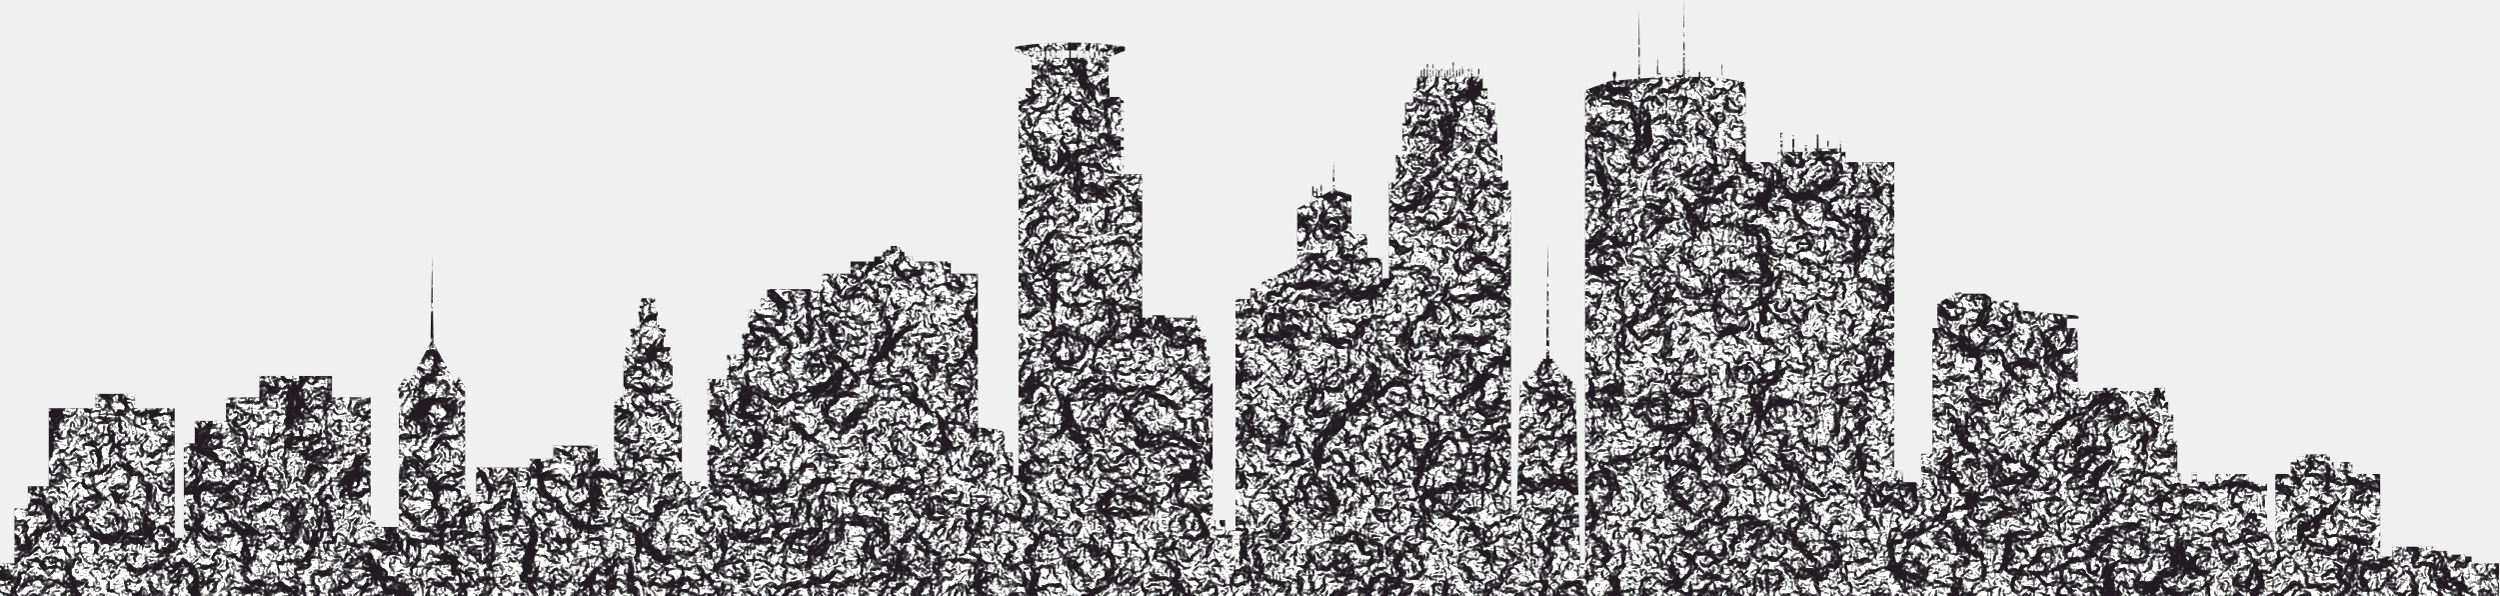
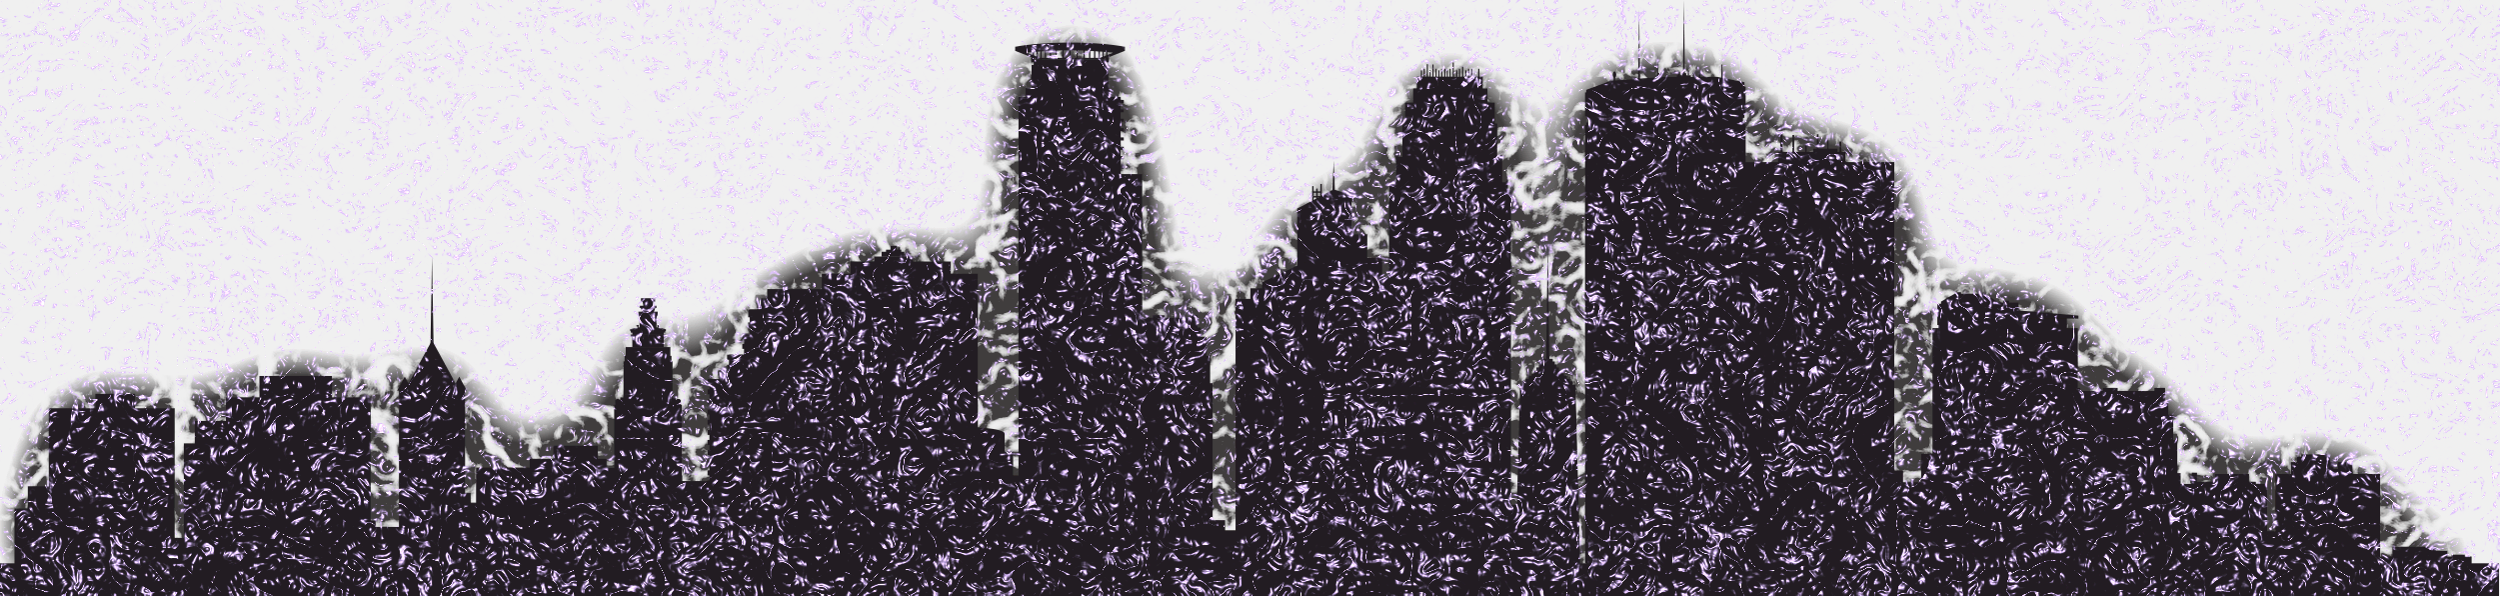
- <svg xmlns="http://www.w3.org/2000/svg" id="uuid-511b7d07-70f9-454e-87f5-d65e868fb529" data-name="Layer 1" viewBox="0 0 566.93 135">
+ <svg xmlns="http://www.w3.org/2000/svg" id="skyline" data-name="Layer 1" viewBox="0 0 566.93 135">
  <defs>
    <filter id="pixelNoise" x="-10%" y="-10%" width="120%" height="120%">
-       <feTurbulence type="fractalNoise" baseFrequency="0.09" numOctaves="5" seed="15" stitchTiles="stitch" x="0%" y="0%" width="100%" height="100%" result="turbulence" id="skylineSeed" />
+       <feTurbulence type="turbulence" baseFrequency="0.05" numOctaves="4" seed="15" stitchTiles="stitch" x="0%" y="0%" width="100%" height="100%" result="turbulencebg" id="skylineSeed" />
+       <feSpecularLighting surfaceScale="40" specularConstant="3" specularExponent="20" lighting-color="#7957A8" x="0%" y="0%" width="100%" height="100%" in="turbulence" result="noisebg">
+         <feDistantLight azimuth="3" elevation="95" />
+       </feSpecularLighting>
+       <feTurbulence type="fractalNoise" baseFrequency="0.05" numOctaves="4" seed="15" stitchTiles="stitch" x="0%" y="0%" width="100%" height="100%" result="turbulence" />
      <feSpecularLighting surfaceScale="21" specularConstant="3" specularExponent="20" lighting-color="#ffffff" x="0%" y="0%" width="100%" height="100%" in="turbulence" result="noise">
        <feDistantLight azimuth="3" elevation="101" />
      </feSpecularLighting>
-       <feComponentTransfer in="noise" result="contrastNoise">
-         <feFuncR type="discrete" tableValues="0.2 0.8" />
-         <feFuncG type="discrete" tableValues="0.2 0.8" />
-         <feFuncB type="discrete" tableValues="0.2 0.8" />
-         <feFuncA type="discrete" tableValues="0.2 0.8" />
+       <feFlood flood-color="rgb(64,62,61)" result="paintColor" />
+       <feComposite in="paintColor" in2="noise" operator="in" result="paint" />
+       <feGaussianBlur in="SourceAlpha" stdDeviation="10" result="blurMask" />
+       <feComponentTransfer in="blur" result="threshold">
+         <feFuncA type="linear" slope="5" intercept="-1" />
      </feComponentTransfer>
-       <feComposite in="noise" in2="SourceAlpha" operator="in" result="maskedNoise" />
+       <feComposite in="paint" in2="threshold" operator="in" result="maskedNoise" />
      <feMerge>
+         <feMergeNode in="maskedNoise" />
        <feMergeNode in="SourceGraphic" />
-         <feMergeNode in="maskedNoise" />
+         <feMergeNode in="noisebg" />
      </feMerge>
    </filter>
    <style>
-       .uuid-022a93af-78e3-4852-b66c-4a65b0fa7357 {
-         stroke: #231f20;
-         stroke-miterlimit: 2.61;
-         stroke-width: .22px;
-       }
+                 .uuid-022a93af-78e3-4852-b66c-4a65b0fa7357 {
+                   stroke: #231f20;
+                   stroke-miterlimit: 2.61;
+                   stroke-width: 0.22px;
+                 }

-       .uuid-022a93af-78e3-4852-b66c-4a65b0fa7357, .uuid-1d7efc86-0a31-424b-955f-422b6ba23b6e, .uuid-61d269c8-83b6-4f7c-bc2d-b13c7347dc73 {
-         fill-rule: evenodd;
-       }
+                 .uuid-022a93af-78e3-4852-b66c-4a65b0fa7357,
+                 .uuid-1d7efc86-0a31-424b-955f-422b6ba23b6e,
+                 .uuid-61d269c8-83b6-4f7c-bc2d-b13c7347dc73 {
+                   fill-rule: evenodd;
+                 }

-       .uuid-022a93af-78e3-4852-b66c-4a65b0fa7357, .uuid-61d269c8-83b6-4f7c-bc2d-b13c7347dc73 {
-         fill: #231f20;
-       }
+                 .uuid-022a93af-78e3-4852-b66c-4a65b0fa7357,
+                 .uuid-61d269c8-83b6-4f7c-bc2d-b13c7347dc73 {
+                   fill: #231f20;
+                 }

-       .uuid-1d7efc86-0a31-424b-955f-422b6ba23b6e {
-         fill: #fff;
-       }
+                 .uuid-1d7efc86-0a31-424b-955f-422b6ba23b6e {
+                   fill: #fff;
+                 }

-       .uuid-1d7efc86-0a31-424b-955f-422b6ba23b6e, .uuid-61d269c8-83b6-4f7c-bc2d-b13c7347dc73 {
-         stroke-width: 0px;
-       }
-     </style>
+                 .uuid-1d7efc86-0a31-424b-955f-422b6ba23b6e,
+                 .uuid-61d269c8-83b6-4f7c-bc2d-b13c7347dc73 {
+                   stroke-width: 0px;
+                 }
+               </style>
  </defs>
  <g filter="url(#pixelNoise)">
    <polygon class="uuid-61d269c8-83b6-4f7c-bc2d-b13c7347dc73" points="0 127.74 566.93 127.74 566.93 164.68 0 164.68 0 127.74 0 127.74" />
    <polygon class="uuid-61d269c8-83b6-4f7c-bc2d-b13c7347dc73" points="3.28 115.31 16.8 115.31 16.8 143.77 3.28 143.77 3.28 115.31 3.28 115.31" />
    <polygon class="uuid-61d269c8-83b6-4f7c-bc2d-b13c7347dc73" points="6.31 110.27 15.39 110.27 15.39 121.17 6.31 121.17 6.31 110.27 6.31 110.27" />
    <polygon class="uuid-61d269c8-83b6-4f7c-bc2d-b13c7347dc73" points="30.32 121.97 52.93 121.97 52.93 137.72 30.32 137.72 30.32 121.97 30.32 121.97" />
    <polygon class="uuid-61d269c8-83b6-4f7c-bc2d-b13c7347dc73" points="4.89 121.37 20.23 121.37 20.23 144.38 4.89 144.38 4.89 121.37 4.89 121.37" />
    <polygon class="uuid-61d269c8-83b6-4f7c-bc2d-b13c7347dc73" points="315.1 41.33 342.11 41.33 342.11 128.73 315.1 128.73 315.1 41.33 315.1 41.33" />
    <polygon class="uuid-61d269c8-83b6-4f7c-bc2d-b13c7347dc73" points="341.27 43.19 342.79 43.19 342.79 126.57 341.27 126.57 341.27 43.19 341.27 43.19" />
    <polygon class="uuid-61d269c8-83b6-4f7c-bc2d-b13c7347dc73" points="316.7 35.61 340.81 35.61 340.81 44.53 316.7 44.53 316.7 35.61 316.7 35.61" />
    <polygon class="uuid-61d269c8-83b6-4f7c-bc2d-b13c7347dc73" points="318.15 27.98 339.66 27.98 339.66 38.89 318.15 38.89 318.15 27.98 318.15 27.98" />
    <polygon class="uuid-61d269c8-83b6-4f7c-bc2d-b13c7347dc73" points="318.76 23.25 339.13 23.25 339.13 31.57 318.76 31.57 318.76 23.25 318.76 23.25" />
    <polygon class="uuid-61d269c8-83b6-4f7c-bc2d-b13c7347dc73" points="320.59 20.05 337.45 20.05 337.45 25.84 320.59 25.84 320.59 20.05 320.59 20.05" />
    <polygon class="uuid-61d269c8-83b6-4f7c-bc2d-b13c7347dc73" points="321.43 17.38 336.38 17.38 336.38 20.66 321.43 20.66 321.43 17.38 321.43 17.38" />
    <polygon class="uuid-61d269c8-83b6-4f7c-bc2d-b13c7347dc73" points="322.34 15.95 322.61 15.95 322.61 17.84 322.34 17.84 322.34 15.95 322.34 15.95" />
    <polygon class="uuid-61d269c8-83b6-4f7c-bc2d-b13c7347dc73" points="322.97 15.6 323.24 15.6 323.24 17.84 322.97 17.84 322.97 15.6 322.97 15.6" />
    <polygon class="uuid-61d269c8-83b6-4f7c-bc2d-b13c7347dc73" points="323.68 14.55 323.95 14.55 323.95 17.84 323.68 17.84 323.68 14.55 323.68 14.55" />
    <polygon class="uuid-61d269c8-83b6-4f7c-bc2d-b13c7347dc73" points="324.33 15.95 324.59 15.95 324.59 17.84 324.33 17.84 324.33 15.95 324.33 15.95" />
    <polygon class="uuid-61d269c8-83b6-4f7c-bc2d-b13c7347dc73" points="324.96 14.63 325.22 14.63 325.22 17.84 324.96 17.84 324.96 14.63 324.96 14.63" />
    <polygon class="uuid-61d269c8-83b6-4f7c-bc2d-b13c7347dc73" points="325.67 15.6 325.93 15.6 325.93 17.84 325.67 17.84 325.67 15.6 325.67 15.6" />
    <polygon class="uuid-61d269c8-83b6-4f7c-bc2d-b13c7347dc73" points="326.31 15.95 326.57 15.95 326.57 17.84 326.31 17.84 326.31 15.95 326.31 15.95" />
    <polygon class="uuid-61d269c8-83b6-4f7c-bc2d-b13c7347dc73" points="326.94 15.6 327.2 15.6 327.2 17.84 326.94 17.84 326.94 15.6 326.94 15.6" />
    <polygon class="uuid-61d269c8-83b6-4f7c-bc2d-b13c7347dc73" points="327.65 15.6 327.91 15.6 327.91 17.84 327.65 17.84 327.65 15.6 327.65 15.6" />
    <polygon class="uuid-61d269c8-83b6-4f7c-bc2d-b13c7347dc73" points="328.22 15.95 328.48 15.95 328.48 17.84 328.22 17.84 328.22 15.95 328.22 15.95" />
    <polygon class="uuid-61d269c8-83b6-4f7c-bc2d-b13c7347dc73" points="328.85 15.6 329.11 15.6 329.11 17.84 328.85 17.84 328.85 15.6 328.85 15.6" />
    <polygon class="uuid-61d269c8-83b6-4f7c-bc2d-b13c7347dc73" points="329.56 14.17 329.82 14.17 329.82 17.84 329.56 17.84 329.56 14.17 329.56 14.17" />
    <polygon class="uuid-61d269c8-83b6-4f7c-bc2d-b13c7347dc73" points="330.35 15.95 330.62 15.95 330.62 17.84 330.35 17.84 330.35 15.95 330.35 15.95" />
    <polygon class="uuid-61d269c8-83b6-4f7c-bc2d-b13c7347dc73" points="330.98 15.6 331.25 15.6 331.25 17.84 330.98 17.84 330.98 15.6 330.98 15.6" />
    <polygon class="uuid-61d269c8-83b6-4f7c-bc2d-b13c7347dc73" points="331.69 15.09 331.96 15.09 331.96 17.84 331.69 17.84 331.69 15.09 331.69 15.09" />
    <polygon class="uuid-61d269c8-83b6-4f7c-bc2d-b13c7347dc73" points="332.41 15.95 332.68 15.95 332.68 17.84 332.41 17.84 332.41 15.95 332.41 15.95" />
    <polygon class="uuid-61d269c8-83b6-4f7c-bc2d-b13c7347dc73" points="333.04 15.6 333.31 15.6 333.31 17.84 333.04 17.84 333.04 15.6 333.04 15.6" />
    <polygon class="uuid-61d269c8-83b6-4f7c-bc2d-b13c7347dc73" points="333.75 15.6 334.02 15.6 334.02 17.84 333.75 17.84 333.75 15.6 333.75 15.6" />
    <polygon class="uuid-61d269c8-83b6-4f7c-bc2d-b13c7347dc73" points="335.35 15.6 335.62 15.6 335.62 17.84 335.35 17.84 335.35 15.6 335.35 15.6" />
    <polygon class="uuid-61d269c8-83b6-4f7c-bc2d-b13c7347dc73" points="340.35 35.15 340.81 35.15 340.81 36.14 340.35 36.14 340.35 35.15 340.35 35.15" />
    <polygon class="uuid-61d269c8-83b6-4f7c-bc2d-b13c7347dc73" points="316.7 35.15 317.16 35.15 317.16 36.14 316.7 36.14 316.7 35.15 316.7 35.15" />
    <polygon class="uuid-61d269c8-83b6-4f7c-bc2d-b13c7347dc73" points="341.65 40.95 342.11 40.95 342.11 41.94 341.65 41.94 341.65 40.95 341.65 40.95" />
    <polygon class="uuid-61d269c8-83b6-4f7c-bc2d-b13c7347dc73" points="350.76 82.32 351.13 54.84 351.51 82.32 350.76 82.32 350.76 82.32" />
    <polygon class="uuid-61d269c8-83b6-4f7c-bc2d-b13c7347dc73" points="345.47 86.46 356.79 86.46 356.79 88.09 345.47 88.09 345.47 86.46 345.47 86.46" />
    <polygon class="uuid-61d269c8-83b6-4f7c-bc2d-b13c7347dc73" points="346.1 85.91 356.17 85.91 356.17 87.55 346.1 87.55 346.1 85.91 346.1 85.91" />
    <polygon class="uuid-61d269c8-83b6-4f7c-bc2d-b13c7347dc73" points="346.77 85.2 355.49 85.2 355.49 86.84 346.77 86.84 346.77 85.2 346.77 85.2" />
    <polygon class="uuid-61d269c8-83b6-4f7c-bc2d-b13c7347dc73" points="347.44 84.7 354.82 84.7 354.82 86.33 347.44 86.33 347.44 84.7 347.44 84.7" />
    <polygon class="uuid-61d269c8-83b6-4f7c-bc2d-b13c7347dc73" points="347.94 84.07 354.32 84.07 354.32 85.7 347.94 85.7 347.94 84.07 347.94 84.07" />
    <polygon class="uuid-61d269c8-83b6-4f7c-bc2d-b13c7347dc73" points="348.57 83.31 353.69 83.31 353.69 84.95 348.57 84.95 348.57 83.31 348.57 83.31" />
    <polygon class="uuid-61d269c8-83b6-4f7c-bc2d-b13c7347dc73" points="349.12 82.64 353.15 82.64 353.15 84.28 349.12 84.28 349.12 82.64 349.12 82.64" />
    <polygon class="uuid-61d269c8-83b6-4f7c-bc2d-b13c7347dc73" points="349.53 81.97 352.73 81.97 352.73 83.61 349.53 83.61 349.53 81.97 349.53 81.97" />
    <polygon class="uuid-61d269c8-83b6-4f7c-bc2d-b13c7347dc73" points="349.99 81.38 352.27 81.38 352.27 83.02 349.99 83.02 349.99 81.38 349.99 81.38" />
    <polygon class="uuid-61d269c8-83b6-4f7c-bc2d-b13c7347dc73" points="344.85 87.25 357.41 87.25 358.66 134.19 343.6 134.19 344.85 87.25 344.85 87.25" />
    <polygon class="uuid-61d269c8-83b6-4f7c-bc2d-b13c7347dc73" points="359.86 27.76 395.76 27.76 395.76 128.91 359.86 128.91 359.86 27.76 359.86 27.76" />
    <polygon class="uuid-61d269c8-83b6-4f7c-bc2d-b13c7347dc73" points="359.86 20.37 365.41 18.32 377.04 17.44 389.6 17.44 395.76 18.65 395.76 20.37 395.76 22.84 395.76 26.73 359.86 26.73 359.86 20.37 359.86 20.37" />
    <polygon class="uuid-61d269c8-83b6-4f7c-bc2d-b13c7347dc73" points="395.29 19.66 396.04 19.66 396.04 25.72 395.29 25.72 395.29 19.66 395.29 19.66" />
    <polygon class="uuid-61d269c8-83b6-4f7c-bc2d-b13c7347dc73" points="395.29 28.15 396.04 28.15 396.04 128.43 395.29 128.43 395.29 28.15 395.29 28.15" />
    <polygon class="uuid-61d269c8-83b6-4f7c-bc2d-b13c7347dc73" points="360.22 26.35 395.42 26.35 395.42 29.32 360.22 29.32 360.22 26.35 360.22 26.35" />
    <polygon class="uuid-61d269c8-83b6-4f7c-bc2d-b13c7347dc73" points="359.59 20.95 360.35 20.95 360.35 26.39 359.59 26.39 359.59 20.95 359.59 20.95" />
    <polygon class="uuid-61d269c8-83b6-4f7c-bc2d-b13c7347dc73" points="359.59 28.32 360.35 28.32 360.35 127.8 359.59 127.8 359.59 28.32 359.59 28.32" />
    <path class="uuid-61d269c8-83b6-4f7c-bc2d-b13c7347dc73" d="m366.27,16.18c.22,0,.4.33.4.73s-.18.73-.4.73-.4-.33-.4-.73.18-.73.4-.73h0Z" />
    <polygon class="uuid-61d269c8-83b6-4f7c-bc2d-b13c7347dc73" points="366.09 17.24 366.44 17.24 366.44 18.49 366.09 18.49 366.09 17.24 366.09 17.24" />
    <polygon class="uuid-61d269c8-83b6-4f7c-bc2d-b13c7347dc73" points="376.03 16.58 376.74 16.58 376.74 17.95 376.03 17.95 376.03 16.58 376.03 16.58" />
    <polygon class="uuid-61d269c8-83b6-4f7c-bc2d-b13c7347dc73" points="380.38 17.07 383.61 17.07 383.61 17.95 380.38 17.95 380.38 17.07 380.38 17.07" />
    <polygon class="uuid-61d269c8-83b6-4f7c-bc2d-b13c7347dc73" points="380.69 16.27 381.09 16.27 381.09 17.24 380.69 17.24 380.69 16.27 380.69 16.27" />
    <polygon class="uuid-61d269c8-83b6-4f7c-bc2d-b13c7347dc73" points="383.17 15.96 382.9 15.96 382.9 17.11 383.17 17.11 383.17 15.96 383.17 15.96" />
    <polygon class="uuid-61d269c8-83b6-4f7c-bc2d-b13c7347dc73" points="381.62 16.58 382.55 16.58 382.55 17.29 381.62 17.29 381.62 16.58 381.62 16.58" />
    <polygon class="uuid-61d269c8-83b6-4f7c-bc2d-b13c7347dc73" points="385.39 16.31 385.74 16.31 385.74 17.95 385.39 17.95 385.39 16.31 385.39 16.31" />
    <polygon class="uuid-61d269c8-83b6-4f7c-bc2d-b13c7347dc73" points="390.76 14.62 390.54 14.62 390.54 18.4 390.76 18.4 390.76 14.62 390.76 14.62" />
    <polygon class="uuid-61d269c8-83b6-4f7c-bc2d-b13c7347dc73" points="371.64 18.36 371.86 2.14 372.08 18.36 371.64 18.36 371.64 18.36" />
    <polygon class="uuid-61d269c8-83b6-4f7c-bc2d-b13c7347dc73" points="381.8 16.71 382.02 0 382.24 16.71 381.8 16.71 381.8 16.71" />
    <polygon class="uuid-61d269c8-83b6-4f7c-bc2d-b13c7347dc73" points="375.81 18.18 376.03 12.53 376.25 18.18 375.81 18.18 375.81 18.18" />
    <polygon class="uuid-61d269c8-83b6-4f7c-bc2d-b13c7347dc73" points="330.59 114.47 353.05 114.47 353.05 140.55 330.59 140.55 330.59 114.47 330.59 114.47" />
    <polygon class="uuid-61d269c8-83b6-4f7c-bc2d-b13c7347dc73" points="348.7 128.24 363.43 128.24 363.43 136.21 348.7 136.21 348.7 128.24 348.7 128.24" />
    <polygon class="uuid-61d269c8-83b6-4f7c-bc2d-b13c7347dc73" points="361.02 118.09 370.44 118.09 370.44 138.62 361.02 138.62 361.02 118.09 361.02 118.09" />
    <polygon class="uuid-61d269c8-83b6-4f7c-bc2d-b13c7347dc73" points="368.02 124.61 379.38 124.61 379.38 139.59 368.02 139.59 368.02 124.61 368.02 124.61" />
    <polygon class="uuid-61d269c8-83b6-4f7c-bc2d-b13c7347dc73" points="319.54 123.65 328.66 123.65 328.66 138.62 319.54 138.62 319.54 123.65 319.54 123.65" />
    <polygon class="uuid-61d269c8-83b6-4f7c-bc2d-b13c7347dc73" points="325.03 128.24 336.38 128.24 336.38 137.17 325.03 137.17 325.03 128.24 325.03 128.24" />
    <polygon class="uuid-61d269c8-83b6-4f7c-bc2d-b13c7347dc73" points="435.83 102.91 442.07 102.91 442.07 115.49 435.83 115.49 435.83 102.91 435.83 102.91" />
    <polygon class="uuid-61d269c8-83b6-4f7c-bc2d-b13c7347dc73" points="423.93 106.72 431.73 106.72 431.73 132.17 423.93 132.17 423.93 106.72 423.93 106.72" />
    <polygon class="uuid-61d269c8-83b6-4f7c-bc2d-b13c7347dc73" points="429.78 109.35 459.62 109.35 459.62 131.29 429.78 131.29 429.78 109.35 429.78 109.35" />
    <polygon class="uuid-61d269c8-83b6-4f7c-bc2d-b13c7347dc73" points="443.14 107.89 448.21 107.89 448.21 110.52 443.14 110.52 443.14 107.89 443.14 107.89" />
    <polygon class="uuid-61d269c8-83b6-4f7c-bc2d-b13c7347dc73" points="494.13 109.73 514.31 109.73 514.31 139.28 494.13 139.28 494.13 109.73 494.13 109.73" />
    <polygon class="uuid-61d269c8-83b6-4f7c-bc2d-b13c7347dc73" points="511.58 120.46 519.19 120.46 519.19 140.06 511.58 140.06 511.58 120.46 511.58 120.46" />
    <polygon class="uuid-61d269c8-83b6-4f7c-bc2d-b13c7347dc73" points="497.25 107.2 498.42 107.2 498.42 110.42 497.25 110.42 497.25 107.2 497.25 107.2" />
    <polygon class="uuid-61d269c8-83b6-4f7c-bc2d-b13c7347dc73" points="502.51 107.49 510.22 107.49 510.22 110.61 502.51 110.61 502.51 107.49 502.51 107.49" />
    <polygon class="uuid-61d269c8-83b6-4f7c-bc2d-b13c7347dc73" points="511.78 109.25 497.83 109.25 497.83 111.59 511.78 111.59 511.78 109.25 511.78 109.25" />
    <polygon class="uuid-61d269c8-83b6-4f7c-bc2d-b13c7347dc73" points="537.77 126.2 560.72 126.2 560.72 140.73 537.77 140.73 537.77 126.2 537.77 126.2" />
    <polygon class="uuid-61d269c8-83b6-4f7c-bc2d-b13c7347dc73" points="542.75 123.98 552.61 123.98 552.61 127.37 542.75 127.37 542.75 123.98 542.75 123.98" />
    <polygon class="uuid-61d269c8-83b6-4f7c-bc2d-b13c7347dc73" points="551.39 124.93 555.21 124.93 555.21 126.68 551.39 126.68 551.39 124.93 551.39 124.93" />
    <polygon class="uuid-61d269c8-83b6-4f7c-bc2d-b13c7347dc73" points="559.19 125.78 556.17 125.78 556.17 127.16 559.19 127.16 559.19 125.78 559.19 125.78" />
    <polygon class="uuid-61d269c8-83b6-4f7c-bc2d-b13c7347dc73" points="471.38 74.4 438.41 74.4 438.41 135.79 471.38 135.79 471.38 74.4 471.38 74.4" />
    <polygon class="uuid-61d269c8-83b6-4f7c-bc2d-b13c7347dc73" points="468.9 72.12 439.79 72.12 439.79 77.43 468.9 77.43 468.9 72.12 468.9 72.12" />
    <polygon class="uuid-61d269c8-83b6-4f7c-bc2d-b13c7347dc73" points="439.51 68.88 449.44 68.88 449.44 73.71 439.51 73.71 439.51 68.88 439.51 68.88" />
    <polygon class="uuid-61d269c8-83b6-4f7c-bc2d-b13c7347dc73" points="448.69 68.6 457.93 68.6 457.93 74.61 448.69 74.61 448.69 68.6 448.69 68.6" />
    <polygon class="uuid-61d269c8-83b6-4f7c-bc2d-b13c7347dc73" points="455.79 68.19 454.48 68.19 454.48 69.02 455.79 69.02 455.79 68.19 455.79 68.19" />
    <polygon class="uuid-61d269c8-83b6-4f7c-bc2d-b13c7347dc73" points="457.1 70.33 471.52 71.57 471.52 72.26 457.1 72.26 457.1 70.33 457.1 70.33" />
    <polygon class="uuid-61d269c8-83b6-4f7c-bc2d-b13c7347dc73" points="444.06 66.26 444.89 66.26 444.89 66.6 450.34 66.6 455.09 69.71 450.13 69.71 450.13 72.33 444.89 72.33 444.89 73.71 444.06 73.71 444.06 72.33 444.06 70.26 440.34 70.26 440.34 68.4 444.06 66.26 444.06 66.26" />
    <polygon class="uuid-61d269c8-83b6-4f7c-bc2d-b13c7347dc73" points="493.27 125.71 523.5 125.71 523.5 140.93 493.27 140.93 493.27 125.71 493.27 125.71" />
    <polygon class="uuid-61d269c8-83b6-4f7c-bc2d-b13c7347dc73" points="516.18 107.48 539.98 107.48 539.98 140.83 516.18 140.83 516.18 107.48 516.18 107.48" />
    <polygon class="uuid-61d269c8-83b6-4f7c-bc2d-b13c7347dc73" points="519.7 104.79 529.4 104.79 529.4 108.55 519.7 108.55 519.7 104.79 519.7 104.79" />
    <polygon class="uuid-61d269c8-83b6-4f7c-bc2d-b13c7347dc73" points="530.4 104.79 533.05 104.79 533.05 108.55 530.4 108.55 530.4 104.79 530.4 104.79" />
    <polygon class="uuid-61d269c8-83b6-4f7c-bc2d-b13c7347dc73" points="531.04 105.37 533.69 105.37 533.69 108.55 531.04 108.55 531.04 105.37 531.04 105.37" />
    <polygon class="uuid-61d269c8-83b6-4f7c-bc2d-b13c7347dc73" points="528.76 106.32 531.41 106.32 531.41 108.55 528.76 108.55 528.76 106.32 528.76 106.32" />
    <polygon class="uuid-61d269c8-83b6-4f7c-bc2d-b13c7347dc73" points="521.07 103.57 528.6 103.57 528.6 105.63 521.07 105.63 521.07 103.57 521.07 103.57" />
    <polygon class="uuid-61d269c8-83b6-4f7c-bc2d-b13c7347dc73" points="522.08 103.04 527.91 103.04 527.91 104.42 522.08 104.42 522.08 103.04 522.08 103.04" />
    <polygon class="uuid-61d269c8-83b6-4f7c-bc2d-b13c7347dc73" points="253.51 86.9 275.1 86.9 275.1 119.97 253.51 119.97 253.51 86.9 253.51 86.9" />
    <polygon class="uuid-61d269c8-83b6-4f7c-bc2d-b13c7347dc73" points="254.08 80.72 274.53 80.72 274.53 117.13 254.08 117.13 254.08 80.72 254.08 80.72" />
    <polygon class="uuid-61d269c8-83b6-4f7c-bc2d-b13c7347dc73" points="254.92 76.35 273.69 76.35 273.69 117.13 254.92 117.13 254.92 76.35 254.92 76.35" />
    <polygon class="uuid-61d269c8-83b6-4f7c-bc2d-b13c7347dc73" points="256.26 74.25 272.36 74.25 272.36 138.39 256.26 138.39 256.26 74.25 256.26 74.25" />
    <polygon class="uuid-61d269c8-83b6-4f7c-bc2d-b13c7347dc73" points="256.96 72.04 271.66 72.04 271.66 83.08 256.96 83.08 256.96 72.04 256.96 72.04" />
    <polygon class="uuid-61d269c8-83b6-4f7c-bc2d-b13c7347dc73" points="256.96 71.49 258.56 71.49 258.56 83.08 256.96 83.08 256.96 71.49 256.96 71.49" />
    <polygon class="uuid-61d269c8-83b6-4f7c-bc2d-b13c7347dc73" points="270.05 71.49 271.66 71.49 271.66 83.08 270.05 83.08 270.05 71.49 270.05 71.49" />
    <polygon class="uuid-61d269c8-83b6-4f7c-bc2d-b13c7347dc73" points="261.5 71.49 264.26 71.49 264.26 83.08 261.5 83.08 261.5 71.49 261.5 71.49" />
    <polygon class="uuid-61d269c8-83b6-4f7c-bc2d-b13c7347dc73" points="186.43 62.06 221.84 62.06 221.84 141.79 186.43 141.79 186.43 62.06 186.43 62.06" />
    <polygon class="uuid-61d269c8-83b6-4f7c-bc2d-b13c7347dc73" points="192.96 59.3 215.71 59.3 215.71 63.18 192.96 63.18 192.96 59.3 192.96 59.3" />
    <polygon class="uuid-61d269c8-83b6-4f7c-bc2d-b13c7347dc73" points="198.32 58.17 207.08 58.17 207.08 59.66 198.32 59.66 198.32 58.17 198.32 58.17" />
    <polygon class="uuid-61d269c8-83b6-4f7c-bc2d-b13c7347dc73" points="199.99 57.09 205.17 57.09 205.17 58.23 199.99 58.23 199.99 57.09 199.99 57.09" />
    <polygon class="uuid-61d269c8-83b6-4f7c-bc2d-b13c7347dc73" points="202.02 55.78 203.5 55.78 203.5 57.21 202.02 57.21 202.02 55.78 202.02 55.78" />
    <polygon class="uuid-61d269c8-83b6-4f7c-bc2d-b13c7347dc73" points="201 56.62 204.46 56.62 204.46 57.27 201 57.27 201 56.62 201 56.62" />
    <polygon class="uuid-61d269c8-83b6-4f7c-bc2d-b13c7347dc73" points="204.16 56.08 203.8 56.08 203.8 56.85 204.16 56.85 204.16 56.08 204.16 56.08" />
    <polygon class="uuid-61d269c8-83b6-4f7c-bc2d-b13c7347dc73" points="160.93 85.99 199.84 85.99 199.84 140.63 160.93 140.63 160.93 85.99 160.93 85.99" />
    <polygon class="uuid-61d269c8-83b6-4f7c-bc2d-b13c7347dc73" points="160.5 85.99 200.27 85.99 200.27 87.14 160.5 87.14 160.5 85.99 160.5 85.99" />
    <polygon class="uuid-61d269c8-83b6-4f7c-bc2d-b13c7347dc73" points="160.5 88.29 200.27 88.29 200.27 89.43 160.5 89.43 160.5 88.29 160.5 88.29" />
    <polygon class="uuid-61d269c8-83b6-4f7c-bc2d-b13c7347dc73" points="160.5 90.58 200.27 90.58 200.27 91.73 160.5 91.73 160.5 90.58 160.5 90.58" />
    <polygon class="uuid-61d269c8-83b6-4f7c-bc2d-b13c7347dc73" points="160.5 92.88 200.27 92.88 200.27 94.03 160.5 94.03 160.5 92.88 160.5 92.88" />
    <polygon class="uuid-61d269c8-83b6-4f7c-bc2d-b13c7347dc73" points="160.5 95.17 200.27 95.17 200.27 96.32 160.5 96.32 160.5 95.17 160.5 95.17" />
    <polygon class="uuid-61d269c8-83b6-4f7c-bc2d-b13c7347dc73" points="160.5 97.47 200.27 97.47 200.27 98.62 160.5 98.62 160.5 97.47 160.5 97.47" />
    <polygon class="uuid-61d269c8-83b6-4f7c-bc2d-b13c7347dc73" points="160.5 99.77 200.27 99.77 200.27 100.91 160.5 100.91 160.5 99.77 160.5 99.77" />
    <polygon class="uuid-61d269c8-83b6-4f7c-bc2d-b13c7347dc73" points="160.5 102.06 200.27 102.06 200.27 103.21 160.5 103.21 160.5 102.06 160.5 102.06" />
    <polygon class="uuid-61d269c8-83b6-4f7c-bc2d-b13c7347dc73" points="160.5 104.36 200.27 104.36 200.27 105.51 160.5 105.51 160.5 104.36 160.5 104.36" />
    <polygon class="uuid-61d269c8-83b6-4f7c-bc2d-b13c7347dc73" points="160.5 106.65 200.27 106.65 200.27 107.8 160.5 107.8 160.5 106.65 160.5 106.65" />
    <polygon class="uuid-61d269c8-83b6-4f7c-bc2d-b13c7347dc73" points="160.5 108.95 200.27 108.95 200.27 110.1 160.5 110.1 160.5 108.95 160.5 108.95" />
    <polygon class="uuid-61d269c8-83b6-4f7c-bc2d-b13c7347dc73" points="160.5 111.25 200.27 111.25 200.27 112.39 160.5 112.39 160.5 111.25 160.5 111.25" />
    <polygon class="uuid-61d269c8-83b6-4f7c-bc2d-b13c7347dc73" points="160.5 113.54 200.27 113.54 200.27 114.69 160.5 114.69 160.5 113.54 160.5 113.54" />
    <polygon class="uuid-61d269c8-83b6-4f7c-bc2d-b13c7347dc73" points="160.5 115.84 200.27 115.84 200.27 116.98 160.5 116.98 160.5 115.84 160.5 115.84" />
    <polygon class="uuid-61d269c8-83b6-4f7c-bc2d-b13c7347dc73" points="160.5 118.13 200.27 118.13 200.27 119.28 160.5 119.28 160.5 118.13 160.5 118.13" />
    <polygon class="uuid-61d269c8-83b6-4f7c-bc2d-b13c7347dc73" points="160.5 120.43 200.27 120.43 200.27 121.58 160.5 121.58 160.5 120.43 160.5 120.43" />
    <polygon class="uuid-61d269c8-83b6-4f7c-bc2d-b13c7347dc73" points="160.5 122.72 200.27 122.72 200.27 123.87 160.5 123.87 160.5 122.72 160.5 122.72" />
    <polygon class="uuid-61d269c8-83b6-4f7c-bc2d-b13c7347dc73" points="160.5 125.02 200.27 125.02 200.27 126.17 160.5 126.17 160.5 125.02 160.5 125.02" />
    <polygon class="uuid-61d269c8-83b6-4f7c-bc2d-b13c7347dc73" points="160.5 127.32 200.27 127.32 200.27 128.46 160.5 128.46 160.5 127.32 160.5 127.32" />
    <polygon class="uuid-61d269c8-83b6-4f7c-bc2d-b13c7347dc73" points="160.5 129.61 200.27 129.61 200.27 130.76 160.5 130.76 160.5 129.61 160.5 129.61" />
    <polygon class="uuid-61d269c8-83b6-4f7c-bc2d-b13c7347dc73" points="160.5 131.91 200.27 131.91 200.27 133.05 160.5 133.05 160.5 131.91 160.5 131.91" />
    <polygon class="uuid-61d269c8-83b6-4f7c-bc2d-b13c7347dc73" points="160.5 134.2 200.27 134.2 200.27 135.35 160.5 135.35 160.5 134.2 160.5 134.2" />
    <polygon class="uuid-61d269c8-83b6-4f7c-bc2d-b13c7347dc73" points="160.5 136.5 200.27 136.5 200.27 137.65 160.5 137.65 160.5 136.5 160.5 136.5" />
    <polygon class="uuid-61d269c8-83b6-4f7c-bc2d-b13c7347dc73" points="160.5 138.79 200.27 138.79 200.27 139.94 160.5 139.94 160.5 138.79 160.5 138.79" />
    <polygon class="uuid-61d269c8-83b6-4f7c-bc2d-b13c7347dc73" points="165.38 80.43 195.39 80.43 195.39 86.26 165.38 86.26 165.38 80.43 165.38 80.43" />
    <polygon class="uuid-61d269c8-83b6-4f7c-bc2d-b13c7347dc73" points="164.94 80.43 195.84 80.43 195.84 81.58 164.94 81.58 164.94 80.43 164.94 80.43" />
    <polygon class="uuid-61d269c8-83b6-4f7c-bc2d-b13c7347dc73" points="164.94 82.72 195.84 82.72 195.84 83.87 164.94 83.87 164.94 82.72 164.94 82.72" />
    <polygon class="uuid-61d269c8-83b6-4f7c-bc2d-b13c7347dc73" points="164.94 85.02 195.84 85.02 195.84 86.17 164.94 86.17 164.94 85.02 164.94 85.02" />
    <polygon class="uuid-61d269c8-83b6-4f7c-bc2d-b13c7347dc73" points="168.79 75.67 191.98 75.67 191.98 81.5 168.79 81.5 168.79 75.67 168.79 75.67" />
    <polygon class="uuid-61d269c8-83b6-4f7c-bc2d-b13c7347dc73" points="168.39 75.67 192.38 75.67 192.38 76.81 168.39 76.81 168.39 75.67 168.39 75.67" />
    <polygon class="uuid-61d269c8-83b6-4f7c-bc2d-b13c7347dc73" points="168.39 77.96 192.38 77.96 192.38 79.11 168.39 79.11 168.39 77.96 168.39 77.96" />
    <polygon class="uuid-61d269c8-83b6-4f7c-bc2d-b13c7347dc73" points="170.09 70.19 190.68 70.19 190.68 76.02 170.09 76.02 170.09 70.19 170.09 70.19" />
    <polygon class="uuid-61d269c8-83b6-4f7c-bc2d-b13c7347dc73" points="169.73 70.19 191.01 70.19 191.01 71.96 169.73 71.96 169.73 70.19 169.73 70.19" />
    <polygon class="uuid-61d269c8-83b6-4f7c-bc2d-b13c7347dc73" points="169.73 73.11 191 73.11 191 74.26 169.73 74.26 169.73 73.11 169.73 73.11" />
    <polygon class="uuid-61d269c8-83b6-4f7c-bc2d-b13c7347dc73" points="172.61 67.67 188.17 67.67 188.17 73.5 172.61 73.5 172.61 67.67 172.61 67.67" />
    <polygon class="uuid-61d269c8-83b6-4f7c-bc2d-b13c7347dc73" points="174.04 65.56 186.73 65.56 186.73 71.39 174.04 71.39 174.04 65.56 174.04 65.56" />
    <polygon class="uuid-61d269c8-83b6-4f7c-bc2d-b13c7347dc73" points="51.26 90.1 84.1 90.1 84.1 144.83 51.26 144.83 51.26 90.1 51.26 90.1" />
    <polygon class="uuid-61d269c8-83b6-4f7c-bc2d-b13c7347dc73" points="58.85 85.26 75.32 85.26 75.32 92.32 58.85 92.32 58.85 85.26 58.85 85.26" />
    <polygon class="uuid-61d269c8-83b6-4f7c-bc2d-b13c7347dc73" points="108 106.02 121.07 106.02 121.07 142.31 108 142.31 108 106.02 108 106.02" />
    <polygon class="uuid-61d269c8-83b6-4f7c-bc2d-b13c7347dc73" points="120.17 104.04 137.6 104.04 137.6 142.51 120.17 142.51 120.17 104.04 120.17 104.04" />
    <polygon class="uuid-61d269c8-83b6-4f7c-bc2d-b13c7347dc73" points="125.52 101.06 135.62 101.06 135.62 112.57 125.52 112.57 125.52 101.06 125.52 101.06" />
    <polygon class="uuid-61d269c8-83b6-4f7c-bc2d-b13c7347dc73" points="134.83 106.12 140.47 106.12 140.47 141.12 134.83 141.12 134.83 106.12 134.83 106.12" />
    <polygon class="uuid-61d269c8-83b6-4f7c-bc2d-b13c7347dc73" points="145.09 69.33 148.93 69.33 148.93 69.85 148.64 69.85 148.31 70.86 145.71 70.86 145.38 69.85 145.09 69.85 145.09 69.33 145.09 69.33" />
    <polygon class="uuid-61d269c8-83b6-4f7c-bc2d-b13c7347dc73" points="148.26 68.42 148.1 69.08 148.1 69.41 145.92 69.41 145.92 69.08 145.77 68.42 145.4 68.42 145.4 67.63 148.62 67.63 148.62 68.42 148.26 68.42 148.26 68.42" />
    <polygon class="uuid-61d269c8-83b6-4f7c-bc2d-b13c7347dc73" points="143.04 75.88 143.18 75.88 150.84 75.88 150.98 75.88 150.98 76.31 150.84 76.31 150.57 76.56 150.57 78.76 143.45 78.76 143.45 76.56 143.18 76.31 143.04 76.31 143.04 75.88 143.04 75.88" />
    <polygon class="uuid-61d269c8-83b6-4f7c-bc2d-b13c7347dc73" points="148.91 74.49 145.11 74.49 145.03 71.8 144.82 71.47 144.82 70.68 149.2 70.68 149.2 71.47 148.99 71.8 148.91 74.49 148.91 74.49" />
    <polygon class="uuid-61d269c8-83b6-4f7c-bc2d-b13c7347dc73" points="150.92 75.09 150.92 75.44 150.57 75.44 150.57 75.96 143.45 75.96 143.45 75.44 143.1 75.44 143.1 75.09 142.95 75.09 142.95 74.66 143.87 74.43 150.15 74.43 151.07 74.66 151.07 75.09 150.92 75.09 150.92 75.09" />
    <polygon class="uuid-61d269c8-83b6-4f7c-bc2d-b13c7347dc73" points="144.65 74.22 149.37 74.22 149.37 74.92 144.65 74.92 144.65 74.22 144.65 74.22" />
    <polygon class="uuid-61d269c8-83b6-4f7c-bc2d-b13c7347dc73" points="144.37 73.74 144.85 73.74 144.85 73.99 144.37 73.99 144.37 73.74 144.37 73.74" />
    <polygon class="uuid-61d269c8-83b6-4f7c-bc2d-b13c7347dc73" points="144.57 73.74 144.85 73.74 144.85 74.26 144.57 74.26 144.57 73.74 144.57 73.74" />
    <polygon class="uuid-61d269c8-83b6-4f7c-bc2d-b13c7347dc73" points="149.65 73.74 149.17 73.74 149.17 73.99 149.65 73.99 149.65 73.74 149.65 73.74" />
    <polygon class="uuid-61d269c8-83b6-4f7c-bc2d-b13c7347dc73" points="149.45 73.74 149.17 73.74 149.17 74.26 149.45 74.26 149.45 73.74 149.45 73.74" />
    <polygon class="uuid-61d269c8-83b6-4f7c-bc2d-b13c7347dc73" points="141.95 78.71 152.07 78.71 152.07 82.45 141.95 82.45 141.95 78.71 141.95 78.71" />
    <polygon class="uuid-61d269c8-83b6-4f7c-bc2d-b13c7347dc73" points="141.69 80.7 152.33 80.7 152.33 84.44 141.69 84.44 141.69 80.7 141.69 80.7" />
    <polygon class="uuid-61d269c8-83b6-4f7c-bc2d-b13c7347dc73" points="141.44 81.94 152.58 81.94 152.58 91.6 141.44 91.6 141.44 81.94 141.44 81.94" />
    <polygon class="uuid-61d269c8-83b6-4f7c-bc2d-b13c7347dc73" points="140.71 90.12 153.31 90.12 153.31 93.86 140.71 93.86 140.71 90.12 140.71 90.12" />
    <polygon class="uuid-61d269c8-83b6-4f7c-bc2d-b13c7347dc73" points="139.56 90.64 154.46 90.64 154.46 94.38 139.56 94.38 139.56 90.64 139.56 90.64" />
    <polygon class="uuid-61d269c8-83b6-4f7c-bc2d-b13c7347dc73" points="139.33 91.78 154.69 91.78 154.69 144.32 139.33 144.32 139.33 91.78 139.33 91.78" />
    <polygon class="uuid-61d269c8-83b6-4f7c-bc2d-b13c7347dc73" points="139.81 90.48 140.47 90.48 140.47 90.85 139.81 90.85 139.81 90.48 139.81 90.48" />
    <polygon class="uuid-61d269c8-83b6-4f7c-bc2d-b13c7347dc73" points="153.55 90.48 154.21 90.48 154.21 90.85 153.55 90.85 153.55 90.48 153.55 90.48" />
    <polygon class="uuid-61d269c8-83b6-4f7c-bc2d-b13c7347dc73" points="11.06 92.58 39.63 92.58 39.63 143.26 11.06 143.26 11.06 92.58 11.06 92.58" />
    <polygon class="uuid-61d269c8-83b6-4f7c-bc2d-b13c7347dc73" points="21.63 89.31 30.63 89.31 30.63 93.36 21.63 93.36 21.63 89.31 21.63 89.31" />
    <polygon class="uuid-61d269c8-83b6-4f7c-bc2d-b13c7347dc73" points="41.71 100.55 64.27 100.55 64.27 143.4 41.71 143.4 41.71 100.55 41.71 100.55" />
    <polygon class="uuid-61d269c8-83b6-4f7c-bc2d-b13c7347dc73" points="44.19 95.45 57.88 95.45 57.88 103.29 44.19 103.29 44.19 95.45 44.19 95.45" />
    <polygon class="uuid-61d269c8-83b6-4f7c-bc2d-b13c7347dc73" points="280.3 67.79 316.69 67.79 316.69 140.21 280.3 140.21 280.3 67.79 280.3 67.79" />
    <polygon class="uuid-61d269c8-83b6-4f7c-bc2d-b13c7347dc73" points="294.29 47.3 302.54 42.96 306.6 44.25 306.6 71.53 294.29 71.53 294.29 47.3 294.29 47.3" />
    <polygon class="uuid-61d269c8-83b6-4f7c-bc2d-b13c7347dc73" points="283.66 65.37 299.63 65.37 299.63 69.63 283.66 69.63 283.66 65.37 283.66 65.37" />
    <polygon class="uuid-61d269c8-83b6-4f7c-bc2d-b13c7347dc73" points="304.98 53.12 310.19 53.12 310.19 70.71 304.98 70.71 304.98 53.12 304.98 53.12" />
    <polygon class="uuid-61d269c8-83b6-4f7c-bc2d-b13c7347dc73" points="309.11 58.47 313.57 58.47 313.57 70.17 309.11 70.17 309.11 58.47 309.11 58.47" />
    <polygon class="uuid-61d269c8-83b6-4f7c-bc2d-b13c7347dc73" points="312.7 63.13 316.69 63.13 316.69 69.77 312.7 69.77 312.7 63.13 312.7 63.13" />
    <polygon class="uuid-61d269c8-83b6-4f7c-bc2d-b13c7347dc73" points="286.3 64.01 297.26 58.81 297.26 66.05 286.3 66.05 286.3 64.01 286.3 64.01" />
    <polygon class="uuid-61d269c8-83b6-4f7c-bc2d-b13c7347dc73" points="297.69 42.21 298.02 42.21 298.02 46.14 297.69 46.14 297.69 42.21 297.69 42.21" />
    <polygon class="uuid-61d269c8-83b6-4f7c-bc2d-b13c7347dc73" points="299.54 41.71 299.88 41.71 299.88 45.64 299.54 45.64 299.54 41.71 299.54 41.71" />
    <polygon class="uuid-61d269c8-83b6-4f7c-bc2d-b13c7347dc73" points="297.73 44.79 297.73 44.46 299.78 44.46 299.78 44.79 297.73 44.79 297.73 44.79" />
    <polygon class="uuid-61d269c8-83b6-4f7c-bc2d-b13c7347dc73" points="297.73 43.72 297.73 43.39 299.78 43.39 299.78 43.72 297.73 43.72 297.73 43.72" />
    <polygon class="uuid-61d269c8-83b6-4f7c-bc2d-b13c7347dc73" points="298.6 42.76 298.93 42.76 298.93 45.82 298.6 45.82 298.6 42.76 298.6 42.76" />
    <polygon class="uuid-61d269c8-83b6-4f7c-bc2d-b13c7347dc73" points="302.27 43.61 302.56 36.47 302.85 43.61 302.27 43.61 302.27 43.61" />
    <polygon class="uuid-61d269c8-83b6-4f7c-bc2d-b13c7347dc73" points="251.2 39.48 259.13 39.48 259.13 126.33 251.2 126.33 251.2 39.48 251.2 39.48" />
    <polygon class="uuid-61d269c8-83b6-4f7c-bc2d-b13c7347dc73" points="231.06 21.99 254.25 21.99 254.25 138.58 231.06 138.58 231.06 21.99 231.06 21.99" />
    <polygon class="uuid-61d269c8-83b6-4f7c-bc2d-b13c7347dc73" points="253.44 22.67 254.94 22.67 254.94 23.37 253.44 23.37 253.44 22.67 253.44 22.67" />
    <polygon class="uuid-61d269c8-83b6-4f7c-bc2d-b13c7347dc73" points="253.44 24.79 254.94 24.79 254.94 25.49 253.44 25.49 253.44 24.79 253.44 24.79" />
    <polygon class="uuid-61d269c8-83b6-4f7c-bc2d-b13c7347dc73" points="253.44 26.91 254.94 26.91 254.94 27.61 253.44 27.61 253.44 26.91 253.44 26.91" />
    <polygon class="uuid-61d269c8-83b6-4f7c-bc2d-b13c7347dc73" points="253.44 29.04 254.94 29.04 254.94 29.74 253.44 29.74 253.44 29.04 253.44 29.04" />
    <polygon class="uuid-61d269c8-83b6-4f7c-bc2d-b13c7347dc73" points="253.44 31.16 254.94 31.16 254.94 31.86 253.44 31.86 253.44 31.16 253.44 31.16" />
    <polygon class="uuid-61d269c8-83b6-4f7c-bc2d-b13c7347dc73" points="253.44 33.28 254.94 33.28 254.94 33.98 253.44 33.98 253.44 33.28 253.44 33.28" />
    <polygon class="uuid-61d269c8-83b6-4f7c-bc2d-b13c7347dc73" points="253.44 37.53 254.94 37.53 254.94 38.23 253.44 38.23 253.44 37.53 253.44 37.53" />
    <polygon class="uuid-61d269c8-83b6-4f7c-bc2d-b13c7347dc73" points="253.44 39.65 254.94 39.65 254.94 40.35 253.44 40.35 253.44 39.65 253.44 39.65" />
    <polygon class="uuid-61d269c8-83b6-4f7c-bc2d-b13c7347dc73" points="253.44 35.4 254.94 35.4 254.94 36.11 253.44 36.11 253.44 35.4 253.44 35.4" />
    <polygon class="uuid-61d269c8-83b6-4f7c-bc2d-b13c7347dc73" points="232.64 19.99 251.71 19.99 251.71 24.43 232.64 24.43 232.64 19.99 232.64 19.99" />
    <polygon class="uuid-61d269c8-83b6-4f7c-bc2d-b13c7347dc73" points="234.03 14.73 251.47 14.73 251.47 22.07 234.03 22.07 234.03 14.73 234.03 14.73" />
    <path class="uuid-61d269c8-83b6-4f7c-bc2d-b13c7347dc73" d="m255.21,11.52l-5.08,2.01h-14.75l-5.08-2.01v-.91c3.14-.59,7.57-.96,12.45-.96s9.31.37,12.45.96v.91h0Zm-2.73.44l-2.96,1.17h-13.53l-2.96-1.17c2.77-.34,6.12-.54,9.72-.54s6.95.2,9.72.54h0Z" />
    <polygon class="uuid-61d269c8-83b6-4f7c-bc2d-b13c7347dc73" points="242.6 10.87 242.9 10.87 242.9 13.45 242.6 13.45 242.6 10.87 242.6 10.87" />
    <polygon class="uuid-61d269c8-83b6-4f7c-bc2d-b13c7347dc73" points="244.22 10.84 244.51 10.84 244.51 13.42 244.22 13.42 244.22 10.84 244.22 10.84" />
    <polygon class="uuid-61d269c8-83b6-4f7c-bc2d-b13c7347dc73" points="245.8 10.84 246.1 10.84 246.1 13.42 245.8 13.42 245.8 10.84 245.8 10.84" />
    <polygon class="uuid-61d269c8-83b6-4f7c-bc2d-b13c7347dc73" points="247.05 10.84 247.35 10.84 247.35 13.42 247.05 13.42 247.05 10.84 247.05 10.84" />
    <polygon class="uuid-61d269c8-83b6-4f7c-bc2d-b13c7347dc73" points="248.19 10.84 248.49 10.84 248.49 13.42 248.19 13.42 248.19 10.84 248.19 10.84" />
    <polygon class="uuid-61d269c8-83b6-4f7c-bc2d-b13c7347dc73" points="249.2 10.84 249.5 10.84 249.5 13.42 249.2 13.42 249.2 10.84 249.2 10.84" />
    <polygon class="uuid-61d269c8-83b6-4f7c-bc2d-b13c7347dc73" points="250.1 10.84 250.4 10.84 250.4 13.21 250.1 13.21 250.1 10.84 250.1 10.84" />
    <polygon class="uuid-61d269c8-83b6-4f7c-bc2d-b13c7347dc73" points="250.93 10.84 251.23 10.84 251.23 12.94 250.93 12.94 250.93 10.84 250.93 10.84" />
    <polygon class="uuid-61d269c8-83b6-4f7c-bc2d-b13c7347dc73" points="241.29 10.84 240.99 10.84 240.99 13.42 241.29 13.42 241.29 10.84 241.29 10.84" />
    <polygon class="uuid-61d269c8-83b6-4f7c-bc2d-b13c7347dc73" points="239.71 10.84 239.41 10.84 239.41 13.42 239.71 13.42 239.71 10.84 239.71 10.84" />
    <polygon class="uuid-61d269c8-83b6-4f7c-bc2d-b13c7347dc73" points="238.45 10.84 238.15 10.84 238.15 13.42 238.45 13.42 238.45 10.84 238.45 10.84" />
    <polygon class="uuid-61d269c8-83b6-4f7c-bc2d-b13c7347dc73" points="237.32 10.84 237.02 10.84 237.02 13.42 237.32 13.42 237.32 10.84 237.32 10.84" />
    <polygon class="uuid-61d269c8-83b6-4f7c-bc2d-b13c7347dc73" points="236.3 10.84 236 10.84 236 13.42 236.3 13.42 236.3 10.84 236.3 10.84" />
    <polygon class="uuid-61d269c8-83b6-4f7c-bc2d-b13c7347dc73" points="235.41 10.84 235.11 10.84 235.11 13.21 235.41 13.21 235.41 10.84 235.41 10.84" />
    <polygon class="uuid-61d269c8-83b6-4f7c-bc2d-b13c7347dc73" points="234.57 10.84 234.27 10.84 234.27 12.94 234.57 12.94 234.57 10.84 234.57 10.84" />
    <polygon class="uuid-61d269c8-83b6-4f7c-bc2d-b13c7347dc73" points="233.91 12.97 234.7 12.97 234.7 13.42 250.8 13.42 250.8 12.97 251.59 12.97 251.59 14.16 233.91 14.16 233.91 12.97 233.91 12.97" />
    <polygon class="uuid-61d269c8-83b6-4f7c-bc2d-b13c7347dc73" points="234.51 14.06 250.99 14.06 250.99 15.52 234.51 15.52 234.51 14.06 234.51 14.06" />
    <polygon class="uuid-61d269c8-83b6-4f7c-bc2d-b13c7347dc73" points="198.8 112.33 238.38 112.33 238.38 143.71 198.8 143.71 198.8 112.33 198.8 112.33" />
    <polygon class="uuid-61d269c8-83b6-4f7c-bc2d-b13c7347dc73" points="233.8 107.8 203.38 107.8 203.38 116.29 233.8 116.29 233.8 107.8 233.8 107.8" />
    <polygon class="uuid-61d269c8-83b6-4f7c-bc2d-b13c7347dc73" points="229.84 102.58 207.34 102.58 207.34 110.85 229.84 110.85 229.84 102.58 229.84 102.58" />
    <path class="uuid-61d269c8-83b6-4f7c-bc2d-b13c7347dc73" d="m209.26,96.92h11.34c3.12.06,6.77.43,7.32,1.25v5.55h-18.66v-6.8h0Z" />
    <polygon class="uuid-61d269c8-83b6-4f7c-bc2d-b13c7347dc73" points="392.95 36.76 429.74 36.76 429.74 137.49 392.95 137.49 392.95 36.76 392.95 36.76" />
    <polygon class="uuid-61d269c8-83b6-4f7c-bc2d-b13c7347dc73" points="403.35 34.44 418.67 34.44 418.67 37.72 403.35 37.72 403.35 34.44 403.35 34.44" />
    <polygon class="uuid-61d269c8-83b6-4f7c-bc2d-b13c7347dc73" points="403.9 30.09 404.41 30.09 404.41 35.57 403.9 35.57 403.9 30.09 403.9 30.09" />
    <polygon class="uuid-61d269c8-83b6-4f7c-bc2d-b13c7347dc73" points="406.64 30.62 407.04 30.62 407.04 35.49 406.64 35.49 406.64 30.62 406.64 30.62" />
    <polygon class="uuid-61d269c8-83b6-4f7c-bc2d-b13c7347dc73" points="409.5 32.91 409.9 32.91 409.9 35.71 409.5 35.71 409.5 32.91 409.5 32.91" />
    <polygon class="uuid-61d269c8-83b6-4f7c-bc2d-b13c7347dc73" points="412.17 30.44 412.56 30.44 412.56 35.47 412.17 35.47 412.17 30.44 412.17 30.44" />
    <polygon class="uuid-61d269c8-83b6-4f7c-bc2d-b13c7347dc73" points="414.55 31.72 414.83 31.72 414.83 35.43 414.55 35.43 414.55 31.72 414.55 31.72" />
    <polygon class="uuid-61d269c8-83b6-4f7c-bc2d-b13c7347dc73" points="416.88 33.7 411.35 33.7 411.35 36.07 416.88 36.07 416.88 33.7 416.88 33.7" />
    <polygon class="uuid-61d269c8-83b6-4f7c-bc2d-b13c7347dc73" points="417.31 32.11 417.71 32.11 417.71 34.9 417.31 34.9 417.31 32.11 417.31 32.11" />
    <polygon class="uuid-61d269c8-83b6-4f7c-bc2d-b13c7347dc73" points="465.96 107.29 494.71 107.29 494.71 143.02 465.96 143.02 465.96 107.29 465.96 107.29" />
    <polygon class="uuid-61d269c8-83b6-4f7c-bc2d-b13c7347dc73" points="466.71 99.8 493.95 99.8 493.95 135.53 466.71 135.53 466.71 99.8 466.71 99.8" />
    <polygon class="uuid-61d269c8-83b6-4f7c-bc2d-b13c7347dc73" points="467.64 94.02 493.03 94.02 493.03 129.76 467.64 129.76 467.64 94.02 467.64 94.02" />
    <polygon class="uuid-61d269c8-83b6-4f7c-bc2d-b13c7347dc73" points="468.78 91.17 491.89 91.17 491.89 126.9 468.78 126.9 468.78 91.17 468.78 91.17" />
    <polygon class="uuid-61d269c8-83b6-4f7c-bc2d-b13c7347dc73" points="469.49 88.67 491.17 88.67 491.17 124.41 469.49 124.41 469.49 88.67 469.49 88.67" />
    <polygon class="uuid-61d269c8-83b6-4f7c-bc2d-b13c7347dc73" points="469.49 87.96 471.91 87.96 471.91 89.24 469.49 89.24 469.49 87.96 469.49 87.96" />
    <polygon class="uuid-61d269c8-83b6-4f7c-bc2d-b13c7347dc73" points="488.75 87.96 491.17 87.96 491.17 89.24 488.75 89.24 488.75 87.96 488.75 87.96" />
    <polygon class="uuid-61d269c8-83b6-4f7c-bc2d-b13c7347dc73" points="477.08 87.96 480.42 87.96 480.42 89.24 477.08 89.24 477.08 87.96 477.08 87.96" />
    <polygon class="uuid-61d269c8-83b6-4f7c-bc2d-b13c7347dc73" points="265.37 117.96 277.93 117.96 277.93 137.85 265.37 137.85 265.37 117.96 265.37 117.96" />
    <polygon class="uuid-61d269c8-83b6-4f7c-bc2d-b13c7347dc73" points="276.65 120.25 284.18 120.25 284.18 137.85 276.65 137.85 276.65 120.25 276.65 120.25" />
    <polygon class="uuid-61d269c8-83b6-4f7c-bc2d-b13c7347dc73" points="250.89 110.57 263.45 110.57 263.45 126.06 250.89 126.06 250.89 110.57 250.89 110.57" />
    <polygon class="uuid-61d269c8-83b6-4f7c-bc2d-b13c7347dc73" points="268.79 115.99 274.54 115.99 274.54 118.85 268.79 118.85 268.79 115.99 268.79 115.99" />
    <polygon class="uuid-61d269c8-83b6-4f7c-bc2d-b13c7347dc73" points="91.26 89.51 98.01 77.18 104.76 89.51 91.26 89.51 91.26 89.51" />
    <polygon class="uuid-61d269c8-83b6-4f7c-bc2d-b13c7347dc73" points="97.46 89.51 98.01 58.14 98.56 89.51 97.46 89.51 97.46 89.51" />
    <polygon class="uuid-61d269c8-83b6-4f7c-bc2d-b13c7347dc73" points="90.09 88.61 91.83 85.42 93.57 88.61 90.09 88.61 90.09 88.61" />
    <polygon class="uuid-61d269c8-83b6-4f7c-bc2d-b13c7347dc73" points="90.51 88.37 93.15 88.37 93.15 122.45 90.51 122.45 90.51 88.37 90.51 88.37" />
    <polygon class="uuid-61d269c8-83b6-4f7c-bc2d-b13c7347dc73" points="102.45 88.61 104.19 85.42 105.93 88.61 102.45 88.61 102.45 88.61" />
    <polygon class="uuid-61d269c8-83b6-4f7c-bc2d-b13c7347dc73" points="102.87 88.37 105.51 88.37 105.51 122.45 102.87 122.45 102.87 88.37 102.87 88.37" />
    <polygon class="uuid-61d269c8-83b6-4f7c-bc2d-b13c7347dc73" points="91.94 87.8 104.08 87.8 104.08 137.57 91.94 137.57 91.94 87.8 91.94 87.8" />
    <polygon class="uuid-61d269c8-83b6-4f7c-bc2d-b13c7347dc73" points="78 119.5 94.79 119.5 94.79 137.78 78 137.78 78 119.5 78 119.5" />
    <polygon class="uuid-61d269c8-83b6-4f7c-bc2d-b13c7347dc73" points="62.9 129.07 73.96 129.07 73.96 135.66 62.9 135.66 62.9 129.07 62.9 129.07" />
    <polygon class="uuid-61d269c8-83b6-4f7c-bc2d-b13c7347dc73" points="76.51 130.55 84.8 130.55 84.8 137.36 76.51 137.36 76.51 130.55 76.51 130.55" />
    <polygon class="uuid-61d269c8-83b6-4f7c-bc2d-b13c7347dc73" points="78.63 118.01 85.22 118.01 85.22 121.2 78.63 121.2 78.63 118.01 78.63 118.01" />
    <polygon class="uuid-61d269c8-83b6-4f7c-bc2d-b13c7347dc73" points="186.94 110.78 145.27 110.78 145.27 144.49 186.94 144.49 186.94 110.78 186.94 110.78" />
    <polygon class="uuid-61d269c8-83b6-4f7c-bc2d-b13c7347dc73" points="146.26 109.09 170.61 109.09 170.61 115.34 146.26 115.34 146.26 109.09 146.26 109.09" />
    <polygon class="uuid-61d269c8-83b6-4f7c-bc2d-b13c7347dc73" points="148.24 107.81 154.77 107.81 154.77 110.38 148.24 110.38 148.24 107.81 148.24 107.81" />
    <polygon class="uuid-61d269c8-83b6-4f7c-bc2d-b13c7347dc73" points="162.79 108.7 164.87 108.7 164.87 110.38 162.79 110.38 162.79 108.7 162.79 108.7" />
    <polygon class="uuid-61d269c8-83b6-4f7c-bc2d-b13c7347dc73" points="166.75 108.6 167.64 108.6 167.64 110.09 166.75 110.09 166.75 108.6 166.75 108.6" />
    <polygon class="uuid-61d269c8-83b6-4f7c-bc2d-b13c7347dc73" points="169.62 110.09 184.77 110.09 184.77 113.56 169.62 113.56 169.62 110.09 169.62 110.09" />
    <polygon class="uuid-022a93af-78e3-4852-b66c-4a65b0fa7357" points="97.83 115.11 138.11 115.11 138.11 116.46 97.83 116.46 97.83 115.11 97.83 115.11" />
    <polygon class="uuid-022a93af-78e3-4852-b66c-4a65b0fa7357" points="98.22 115.9 137.71 115.9 137.71 142.83 98.22 142.83 98.22 115.9 98.22 115.9" />
    <polygon class="uuid-022a93af-78e3-4852-b66c-4a65b0fa7357" points="101.22 111.88 106.66 111.88 106.66 115.67 101.22 115.67 101.22 111.88 101.22 111.88" />
    <polygon class="uuid-022a93af-78e3-4852-b66c-4a65b0fa7357" points="105.32 114.09 118.01 114.09 118.01 115.9 105.32 115.9 105.32 114.09 105.32 114.09" />
    <polygon class="uuid-022a93af-78e3-4852-b66c-4a65b0fa7357" points="110.44 112.9 114.3 112.9 114.3 114.96 110.44 114.96 110.44 112.9 110.44 112.9" />
    <polygon class="uuid-022a93af-78e3-4852-b66c-4a65b0fa7357" points="115.33 113.53 113.2 113.53 113.2 114.32 115.33 114.32 115.33 113.53 115.33 113.53" />
    <polygon class="uuid-022a93af-78e3-4852-b66c-4a65b0fa7357" points="123.13 112.59 127.7 112.59 127.7 116.22 123.13 116.22 123.13 112.59 123.13 112.59" />
    <polygon class="uuid-022a93af-78e3-4852-b66c-4a65b0fa7357" points="126.44 113.38 136.3 113.38 136.3 115.74 126.44 115.74 126.44 113.38 126.44 113.38" />
    <polygon class="uuid-022a93af-78e3-4852-b66c-4a65b0fa7357" points="103.11 109.67 103.43 109.67 103.43 112.43 103.11 112.43 103.11 109.67 103.11 109.67" />
    <polygon class="uuid-022a93af-78e3-4852-b66c-4a65b0fa7357" points="121.63 114.48 124.55 114.48 124.55 116.22 121.63 116.22 121.63 114.48 121.63 114.48" />
    <polygon class="uuid-61d269c8-83b6-4f7c-bc2d-b13c7347dc73" points="241.96 100.32 261.74 100.32 261.74 136.01 241.96 136.01 241.96 100.32 241.96 100.32" />
    <polygon class="uuid-61d269c8-83b6-4f7c-bc2d-b13c7347dc73" points="262.33 99.6 247.95 99.6 247.95 101.2 262.33 101.2 262.33 99.6 262.33 99.6" />
    <polygon class="uuid-61d269c8-83b6-4f7c-bc2d-b13c7347dc73" points="1.9 137.66 9.1 137.66 9.1 140.99 1.9 140.99 1.9 137.66 1.9 137.66" />
    <polygon class="uuid-61d269c8-83b6-4f7c-bc2d-b13c7347dc73" points="6.7 130.65 12.79 130.65 12.79 140.8 6.7 140.8 6.7 130.65 6.7 130.65" />
    <polygon class="uuid-61d269c8-83b6-4f7c-bc2d-b13c7347dc73" points="134.95 125.67 142.15 125.67 142.15 138.03 134.95 138.03 134.95 125.67 134.95 125.67" />
    <polygon class="uuid-61d269c8-83b6-4f7c-bc2d-b13c7347dc73" points="140.86 131.57 147.13 131.57 147.13 135.45 140.86 135.45 140.86 131.57 140.86 131.57" />
    <polygon class="uuid-61d269c8-83b6-4f7c-bc2d-b13c7347dc73" points="143.99 121.06 148.42 121.06 148.42 134.34 143.99 134.34 143.99 121.06 143.99 121.06" />
    <polygon class="uuid-61d269c8-83b6-4f7c-bc2d-b13c7347dc73" points="72.95 125.85 65.94 125.85 65.94 133.24 72.95 133.24 72.95 125.85 72.95 125.85" />
    <polygon class="uuid-61d269c8-83b6-4f7c-bc2d-b13c7347dc73" points="410.3 78.02 418.57 78.02 418.57 81.25 410.3 81.25 410.3 78.02 410.3 78.02" />
  </g>
</svg>
